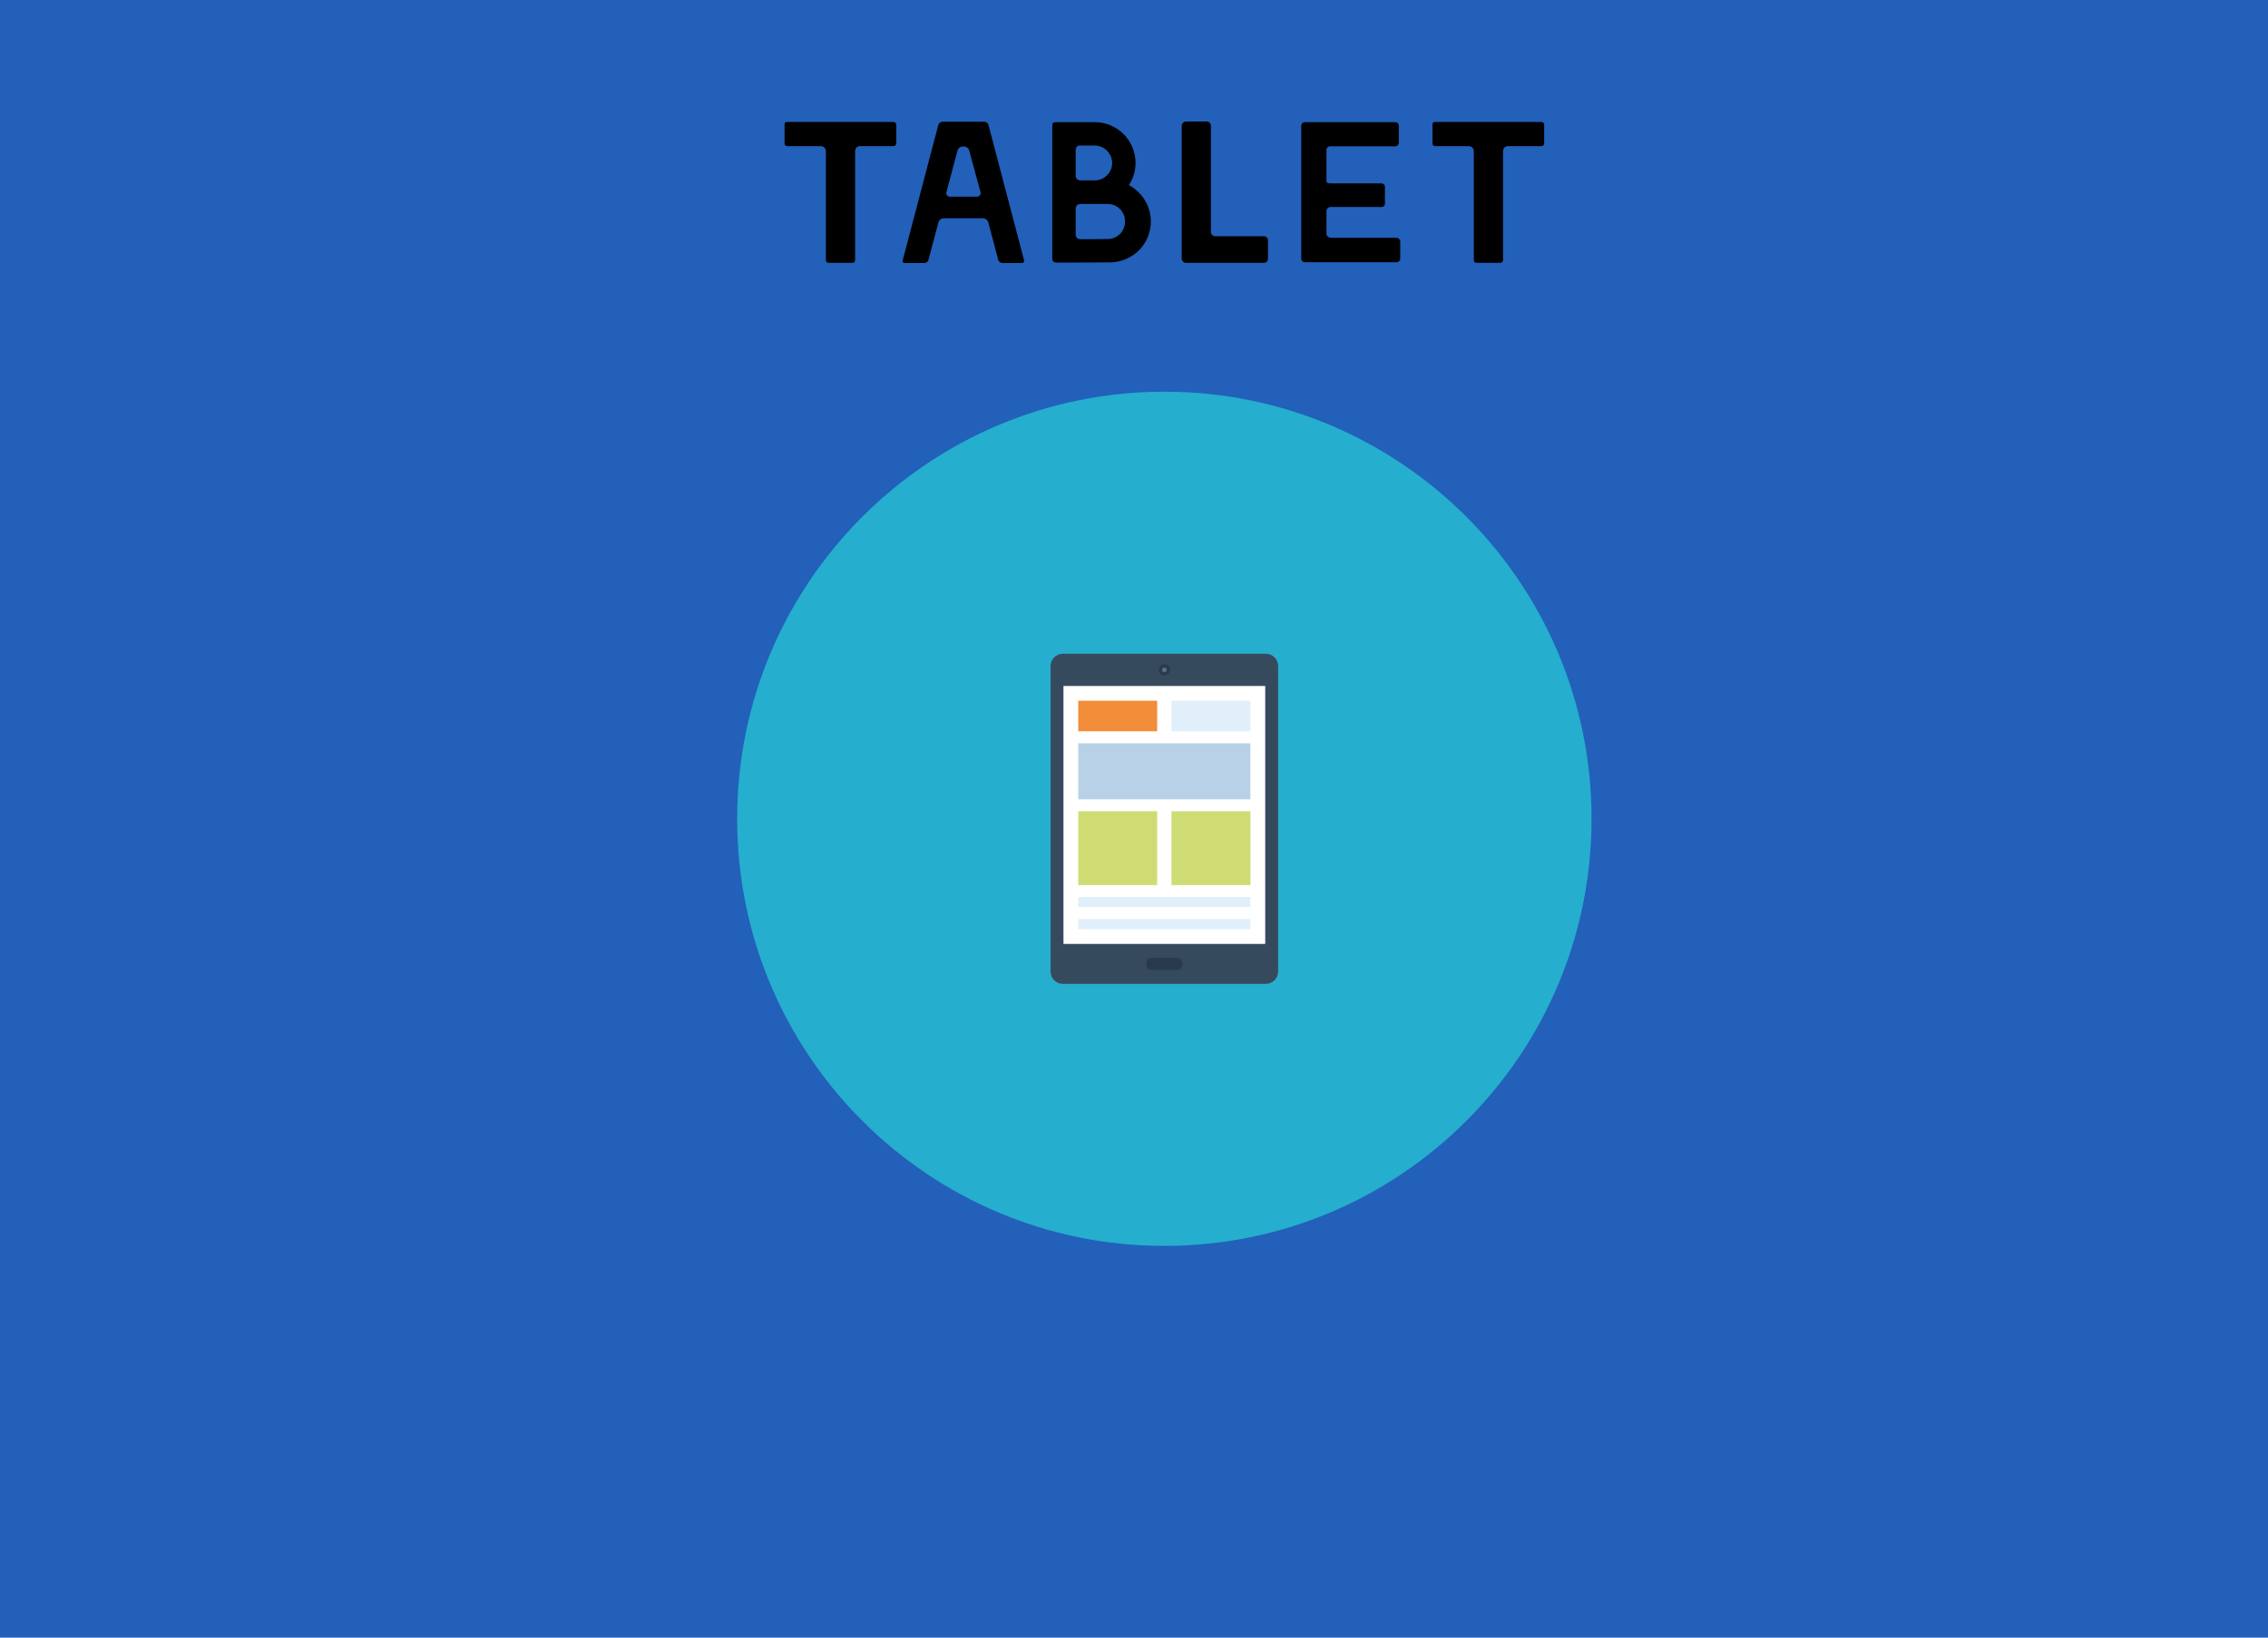
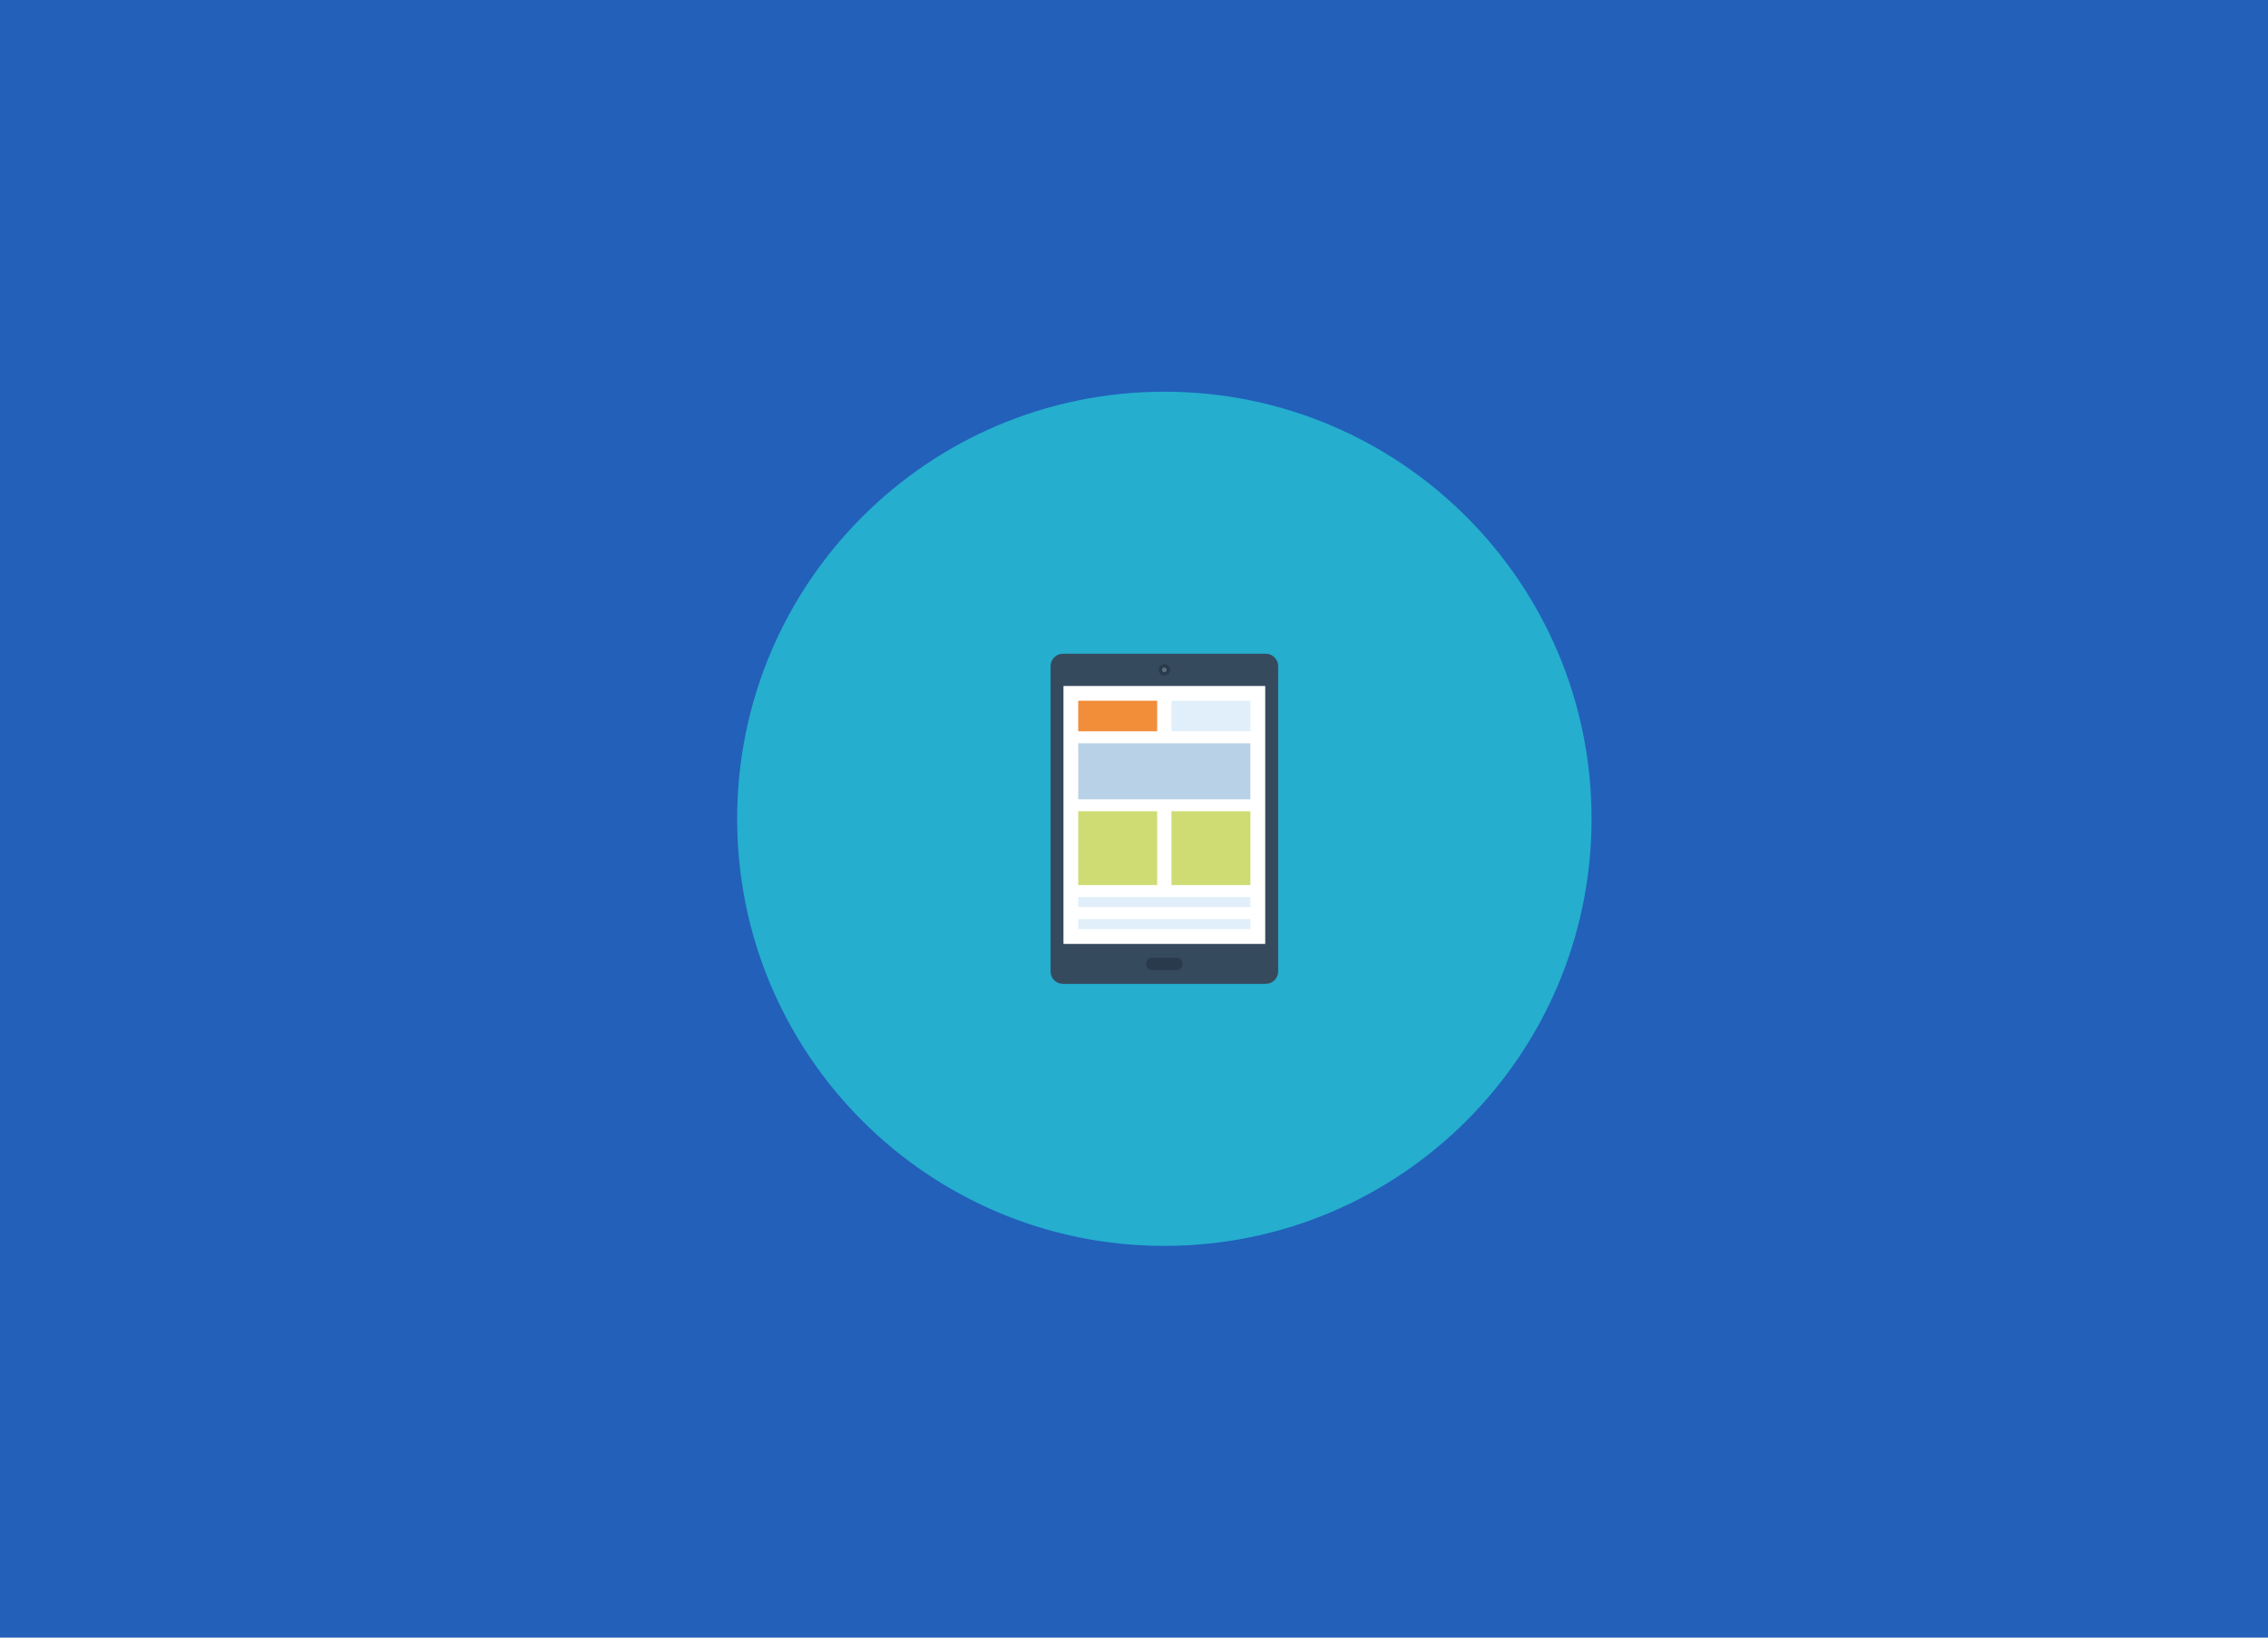
<svg xmlns="http://www.w3.org/2000/svg" version="1.1" id="Livello_1" x="0px" y="0px" width="900px" height="650px" viewBox="0 0 900 650" enable-background="new 0 0 900 650" xml:space="preserve">
  <rect x="0" y="0" fill="#2260BA" width="900" height="650" />
-   <circle fill="#25AECE" cx="462.045" cy="325" r="169.526" />
-   <path fill="#364A5E" d="M416.892,264.394c0-2.701,2.205-4.916,4.909-4.916h80.482c2.705,0,4.916,2.215,4.916,4.916V385.62  c0,2.703-2.211,4.902-4.916,4.902h-80.482c-2.706,0-4.909-2.199-4.909-4.902V264.394z" />
+   <circle fill="#25AECE" cx="462.046" cy="325" r="169.526" />
+   <path fill="#364A5E" d="M416.892,264.394c0-2.701,2.205-4.916,4.909-4.916h80.481c2.705,0,4.916,2.215,4.916,4.916v121.226  c0,2.703-2.211,4.902-4.916,4.902h-80.481c-2.706,0-4.909-2.199-4.909-4.902V264.394z" />
  <g>
-     <path fill="#293A4D" d="M457.062,385.051c-1.205,0-2.188-0.986-2.188-2.187v-0.538c0-1.209,0.988-2.19,2.188-2.19h9.967   c1.197,0,2.178,0.979,2.178,2.19v0.538c0,1.2-0.982,2.187-2.178,2.187H457.062z" />
-     <path fill="#293A4D" d="M462.035,268.128c-1.248,0-2.23-0.999-2.23-2.257c0-1.227,0.982-2.243,2.23-2.243   c1.24,0,2.256,1.016,2.256,2.243C464.287,267.131,463.273,268.128,462.035,268.128z" />
+     <path fill="#293A4D" d="M457.062,385.051c-1.205,0-2.188-0.986-2.188-2.188v-0.538c0-1.209,0.987-2.189,2.188-2.189h9.967   c1.197,0,2.178,0.979,2.178,2.189v0.538c0,1.2-0.981,2.188-2.178,2.188H457.062z" />
+     <path fill="#293A4D" d="M462.035,268.128c-1.248,0-2.229-0.999-2.229-2.257c0-1.228,0.981-2.243,2.229-2.243   c1.24,0,2.256,1.016,2.256,2.243C464.287,267.131,463.273,268.128,462.035,268.128z" />
  </g>
-   <path fill="#5E6E7E" d="M462.043,266.821c-0.523,0-0.939-0.417-0.939-0.944c0-0.513,0.416-0.936,0.939-0.936  c0.51,0,0.939,0.428,0.939,0.936C462.984,266.402,462.556,266.821,462.043,266.821z" />
+   <path fill="#5E6E7E" d="M462.043,266.821c-0.522,0-0.938-0.417-0.938-0.943c0-0.514,0.416-0.937,0.938-0.937  c0.511,0,0.939,0.429,0.939,0.937C462.984,266.402,462.556,266.821,462.043,266.821z" />
  <rect x="422.011" y="272.281" fill="#FFFFFF" width="80.063" height="102.38" />
  <rect x="427.866" y="278.137" fill="#F28D3A" width="31.329" height="12.123" />
  <g>
    <rect x="464.873" y="278.137" fill="#E1EFFA" width="31.328" height="12.123" />
    <rect x="427.866" y="356.056" fill="#E1EFFA" width="68.327" height="3.992" />
    <rect x="427.866" y="364.805" fill="#E1EFFA" width="68.327" height="3.997" />
  </g>
  <g>
    <rect x="427.866" y="322" fill="#CFDC74" width="31.329" height="29.312" />
    <rect x="464.873" y="322" fill="#CFDC74" width="31.328" height="29.312" />
  </g>
  <rect x="427.866" y="295.03" fill="#B8D1E6" width="68.327" height="22.247" />
-   <g>
-     <path d="M327.729,103.278V59.917c0-0.96-0.96-1.92-2-1.92h-13.44c-0.48,0-0.96-0.48-0.96-0.96v-7.76c0-0.48,0.4-0.88,0.96-0.88   h42.241c0.64,0,1.12,0.48,1.12,1.04v7.52c0,0.56-0.48,1.04-1.12,1.04h-13.28c-1.04,0-1.92,0.88-1.92,1.92v43.361   c0,0.56-0.4,1.04-1.04,1.04h-9.521C328.13,104.318,327.729,103.838,327.729,103.278z" />
-     <path d="M358.209,103.358l14.161-53.841c0.24-0.64,0.88-1.2,1.6-1.2h16.64c0.72,0,1.36,0.56,1.6,1.12l14.16,53.841   c0.16,0.64-0.24,1.12-0.8,1.12h-7.84c-0.64,0-1.44-0.56-1.6-1.2l-3.92-14.88c-0.24-0.96-1.2-1.68-2.16-1.68H374.53   c-0.96,0-1.92,0.72-2.16,1.68l-3.92,14.8c-0.16,0.72-0.96,1.28-1.6,1.28h-7.84C358.449,104.398,358.05,103.918,358.209,103.358z    M387.57,78.077c1.12,0,1.76-0.88,1.52-1.84l-4.48-16.48c-0.16-0.88-1.12-1.6-2.08-1.6h-0.48c-0.96,0-1.92,0.72-2.08,1.6   l-4.4,16.48c-0.24,0.96,0.32,1.84,1.44,1.84H387.57z" />
-     <path d="M417.569,102.718V50.076c0-1.36,0.24-1.6,1.76-1.6h15.041c8.96,0,16.24,7.2,16.24,16.24c0,3.12-0.879,6.16-2.64,8.72   c5.521,3.12,8.72,8.561,8.72,14.48c0,8.96-7.2,16.16-16.32,16.24l-20.72,0.08C418.209,104.238,417.569,103.758,417.569,102.718z    M434.53,71.597c3.68,0,6.8-3.12,6.8-6.88c0-3.84-3.2-6.96-6.96-6.96h-5.84c-1.12,0-1.68,0.72-1.68,2.16v9.68c0,1.28,0.72,2,2,2   H434.53z M439.49,94.877c3.92,0,6.96-3.04,6.96-6.96s-3.04-6.96-6.96-6.96h-10.64c-1.28,0-2,0.72-2,2v10c0,1.28,0.72,2,2,2   L439.49,94.877z" />
-     <path d="M468.929,102.637V49.916c0-0.88,0.8-1.68,1.68-1.68h8.24c0.96,0,1.68,0.8,1.68,1.68v42.161c0,0.88,0.721,1.68,1.601,1.68   h19.36c0.96,0,1.68,0.72,1.68,1.6v7.28c0,0.96-0.72,1.68-1.68,1.68h-30.881C469.729,104.318,468.929,103.597,468.929,102.637z" />
-     <path d="M516.369,102.637V49.916c0-0.8,0.64-1.44,1.439-1.44h35.841c0.801,0,1.44,0.64,1.44,1.44v6.72c0,0.8-0.64,1.44-1.44,1.44   h-25.84c-0.801,0-1.44,0.64-1.44,1.44v11.76c0,1.04-0.08,1.52,1.84,1.52h20.001c0.72,0,1.359,0.56,1.359,1.28v6.8   c0,0.72-0.64,1.28-1.359,1.28h-20.081c-1.68,0-1.76,1.44-1.76,1.84v8.48c0,0.8,0.16,1.92,2.24,1.92h25.601   c0.8,0,1.439,0.72,1.439,1.52v6.72c0,0.8-0.64,1.44-1.439,1.44h-36.401C517.009,104.077,516.369,103.438,516.369,102.637z" />
-     <path d="M584.847,103.278V59.917c0-0.96-0.96-1.92-2-1.92h-13.44c-0.48,0-0.96-0.48-0.96-0.96v-7.76c0-0.48,0.399-0.88,0.96-0.88   h42.241c0.64,0,1.119,0.48,1.119,1.04v7.52c0,0.56-0.479,1.04-1.119,1.04h-13.28c-1.04,0-1.921,0.88-1.921,1.92v43.361   c0,0.56-0.399,1.04-1.04,1.04h-9.52C585.247,104.318,584.847,103.838,584.847,103.278z" />
-   </g>
</svg>
